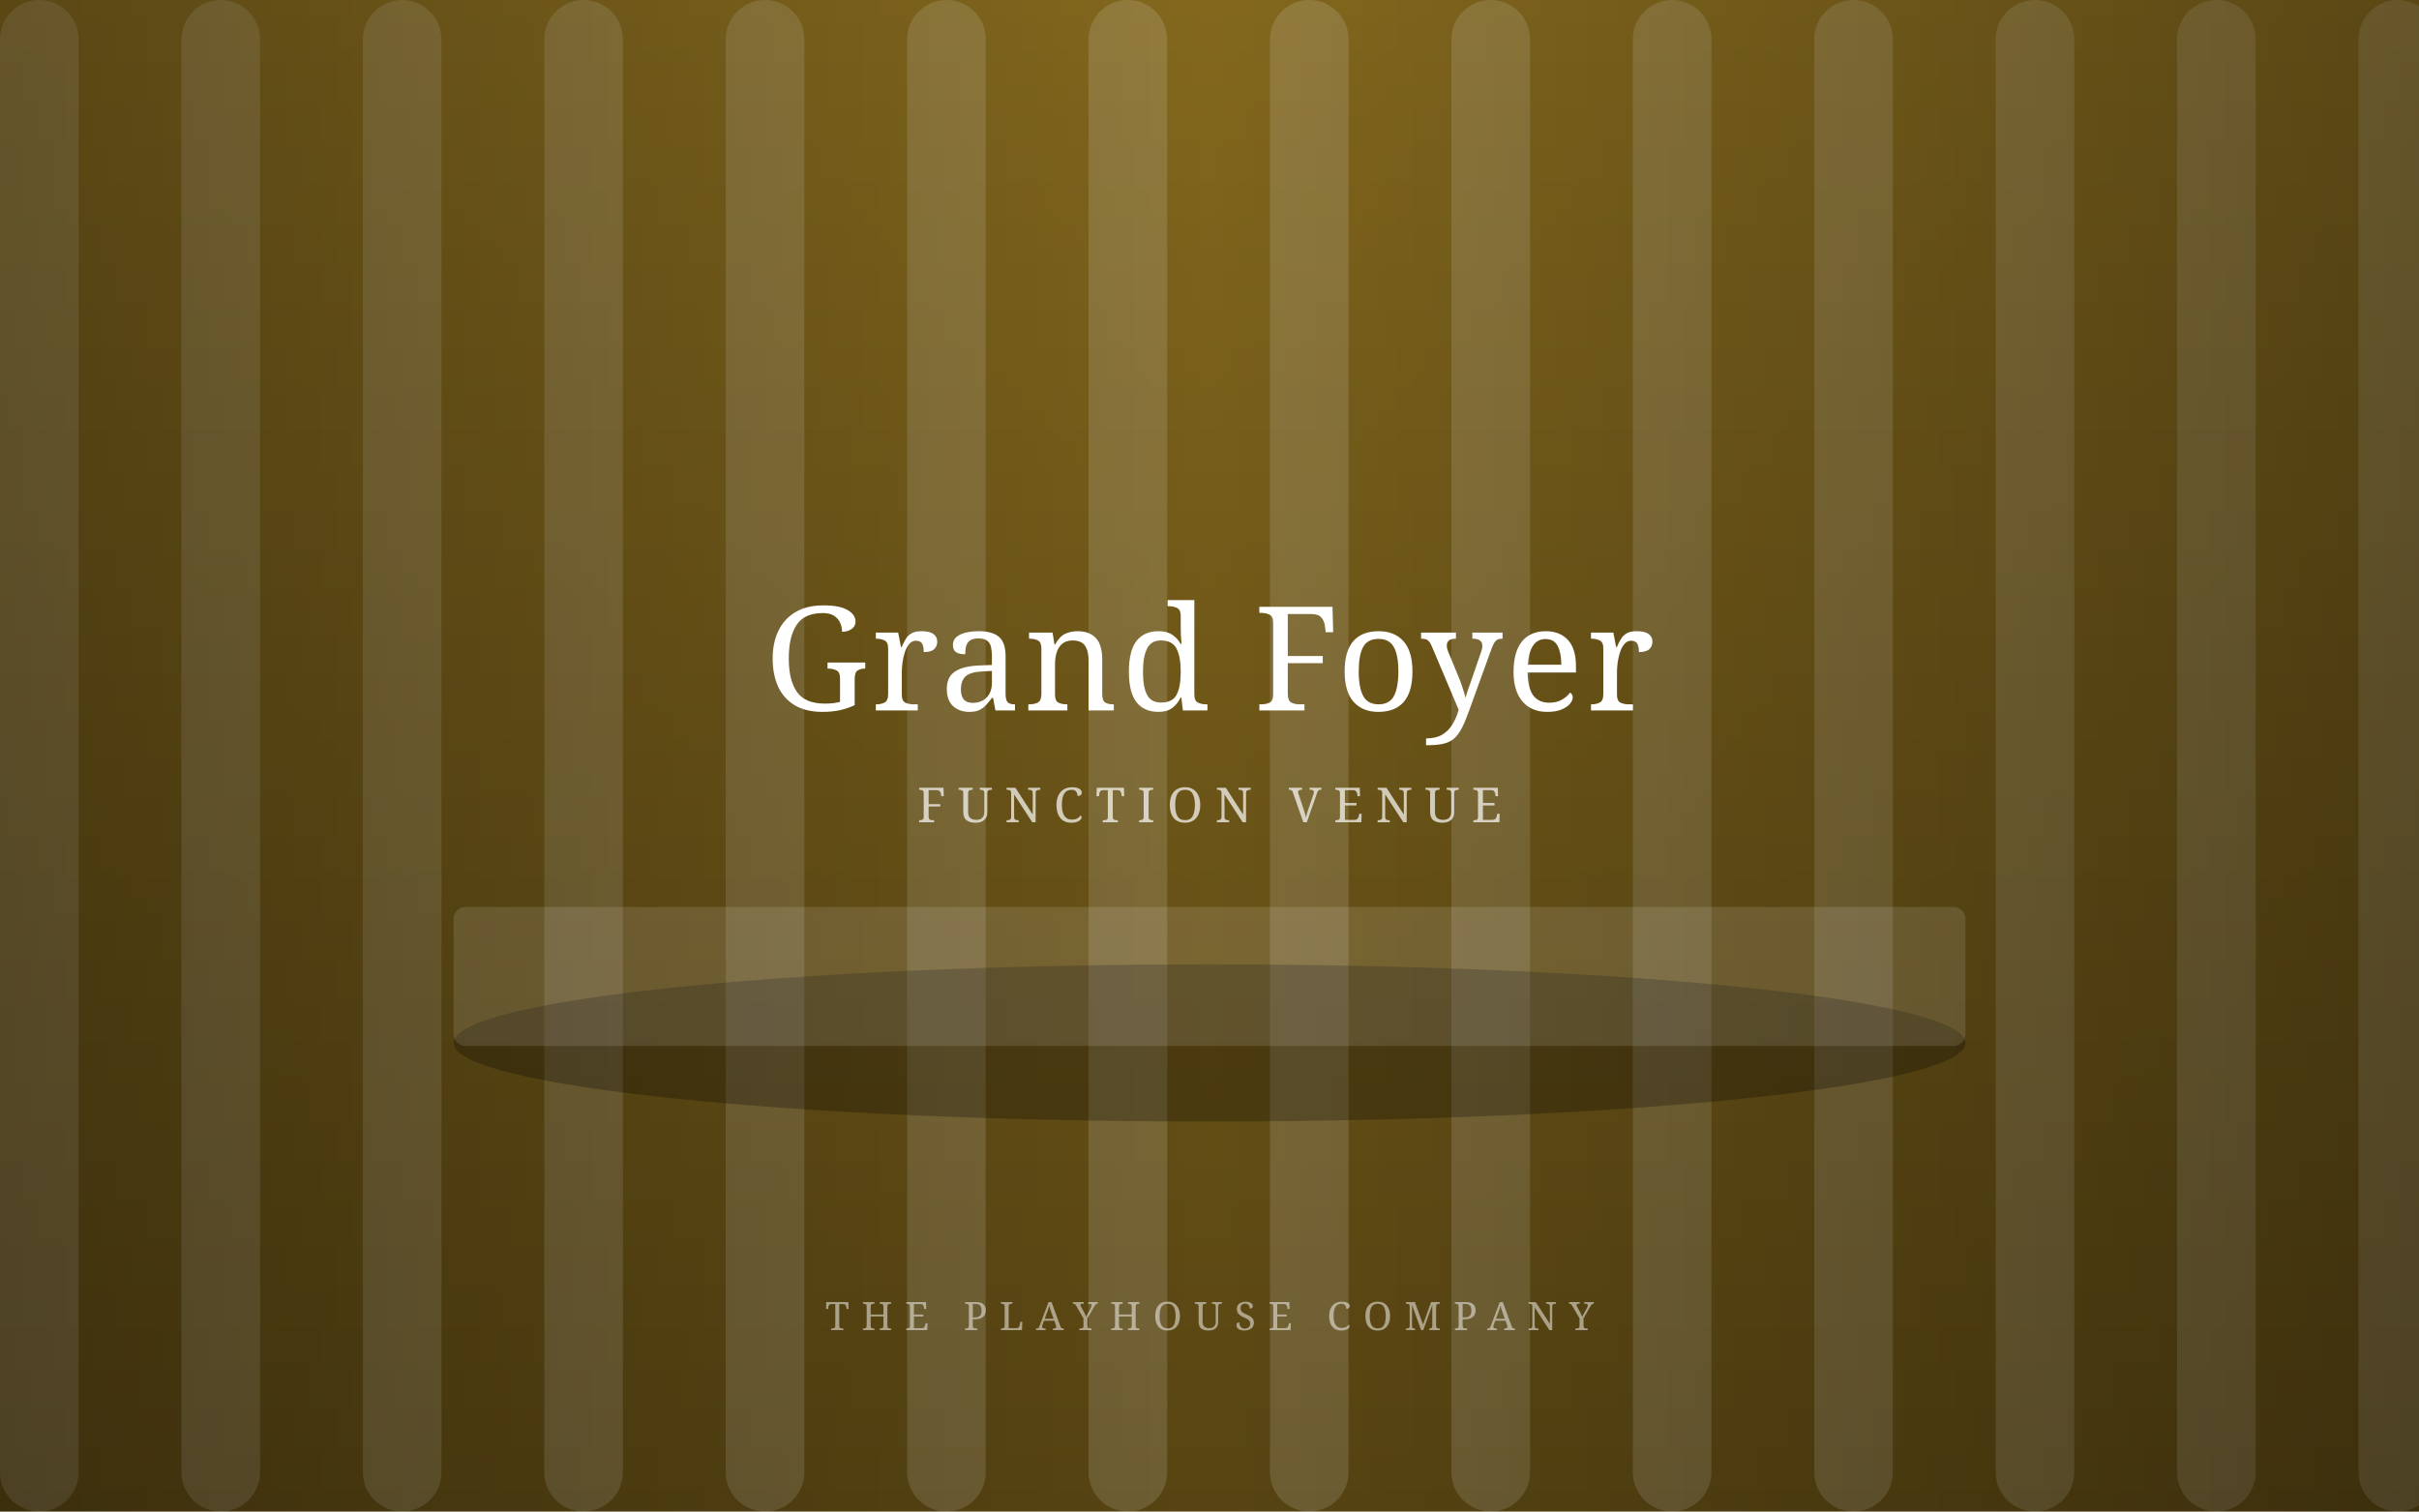
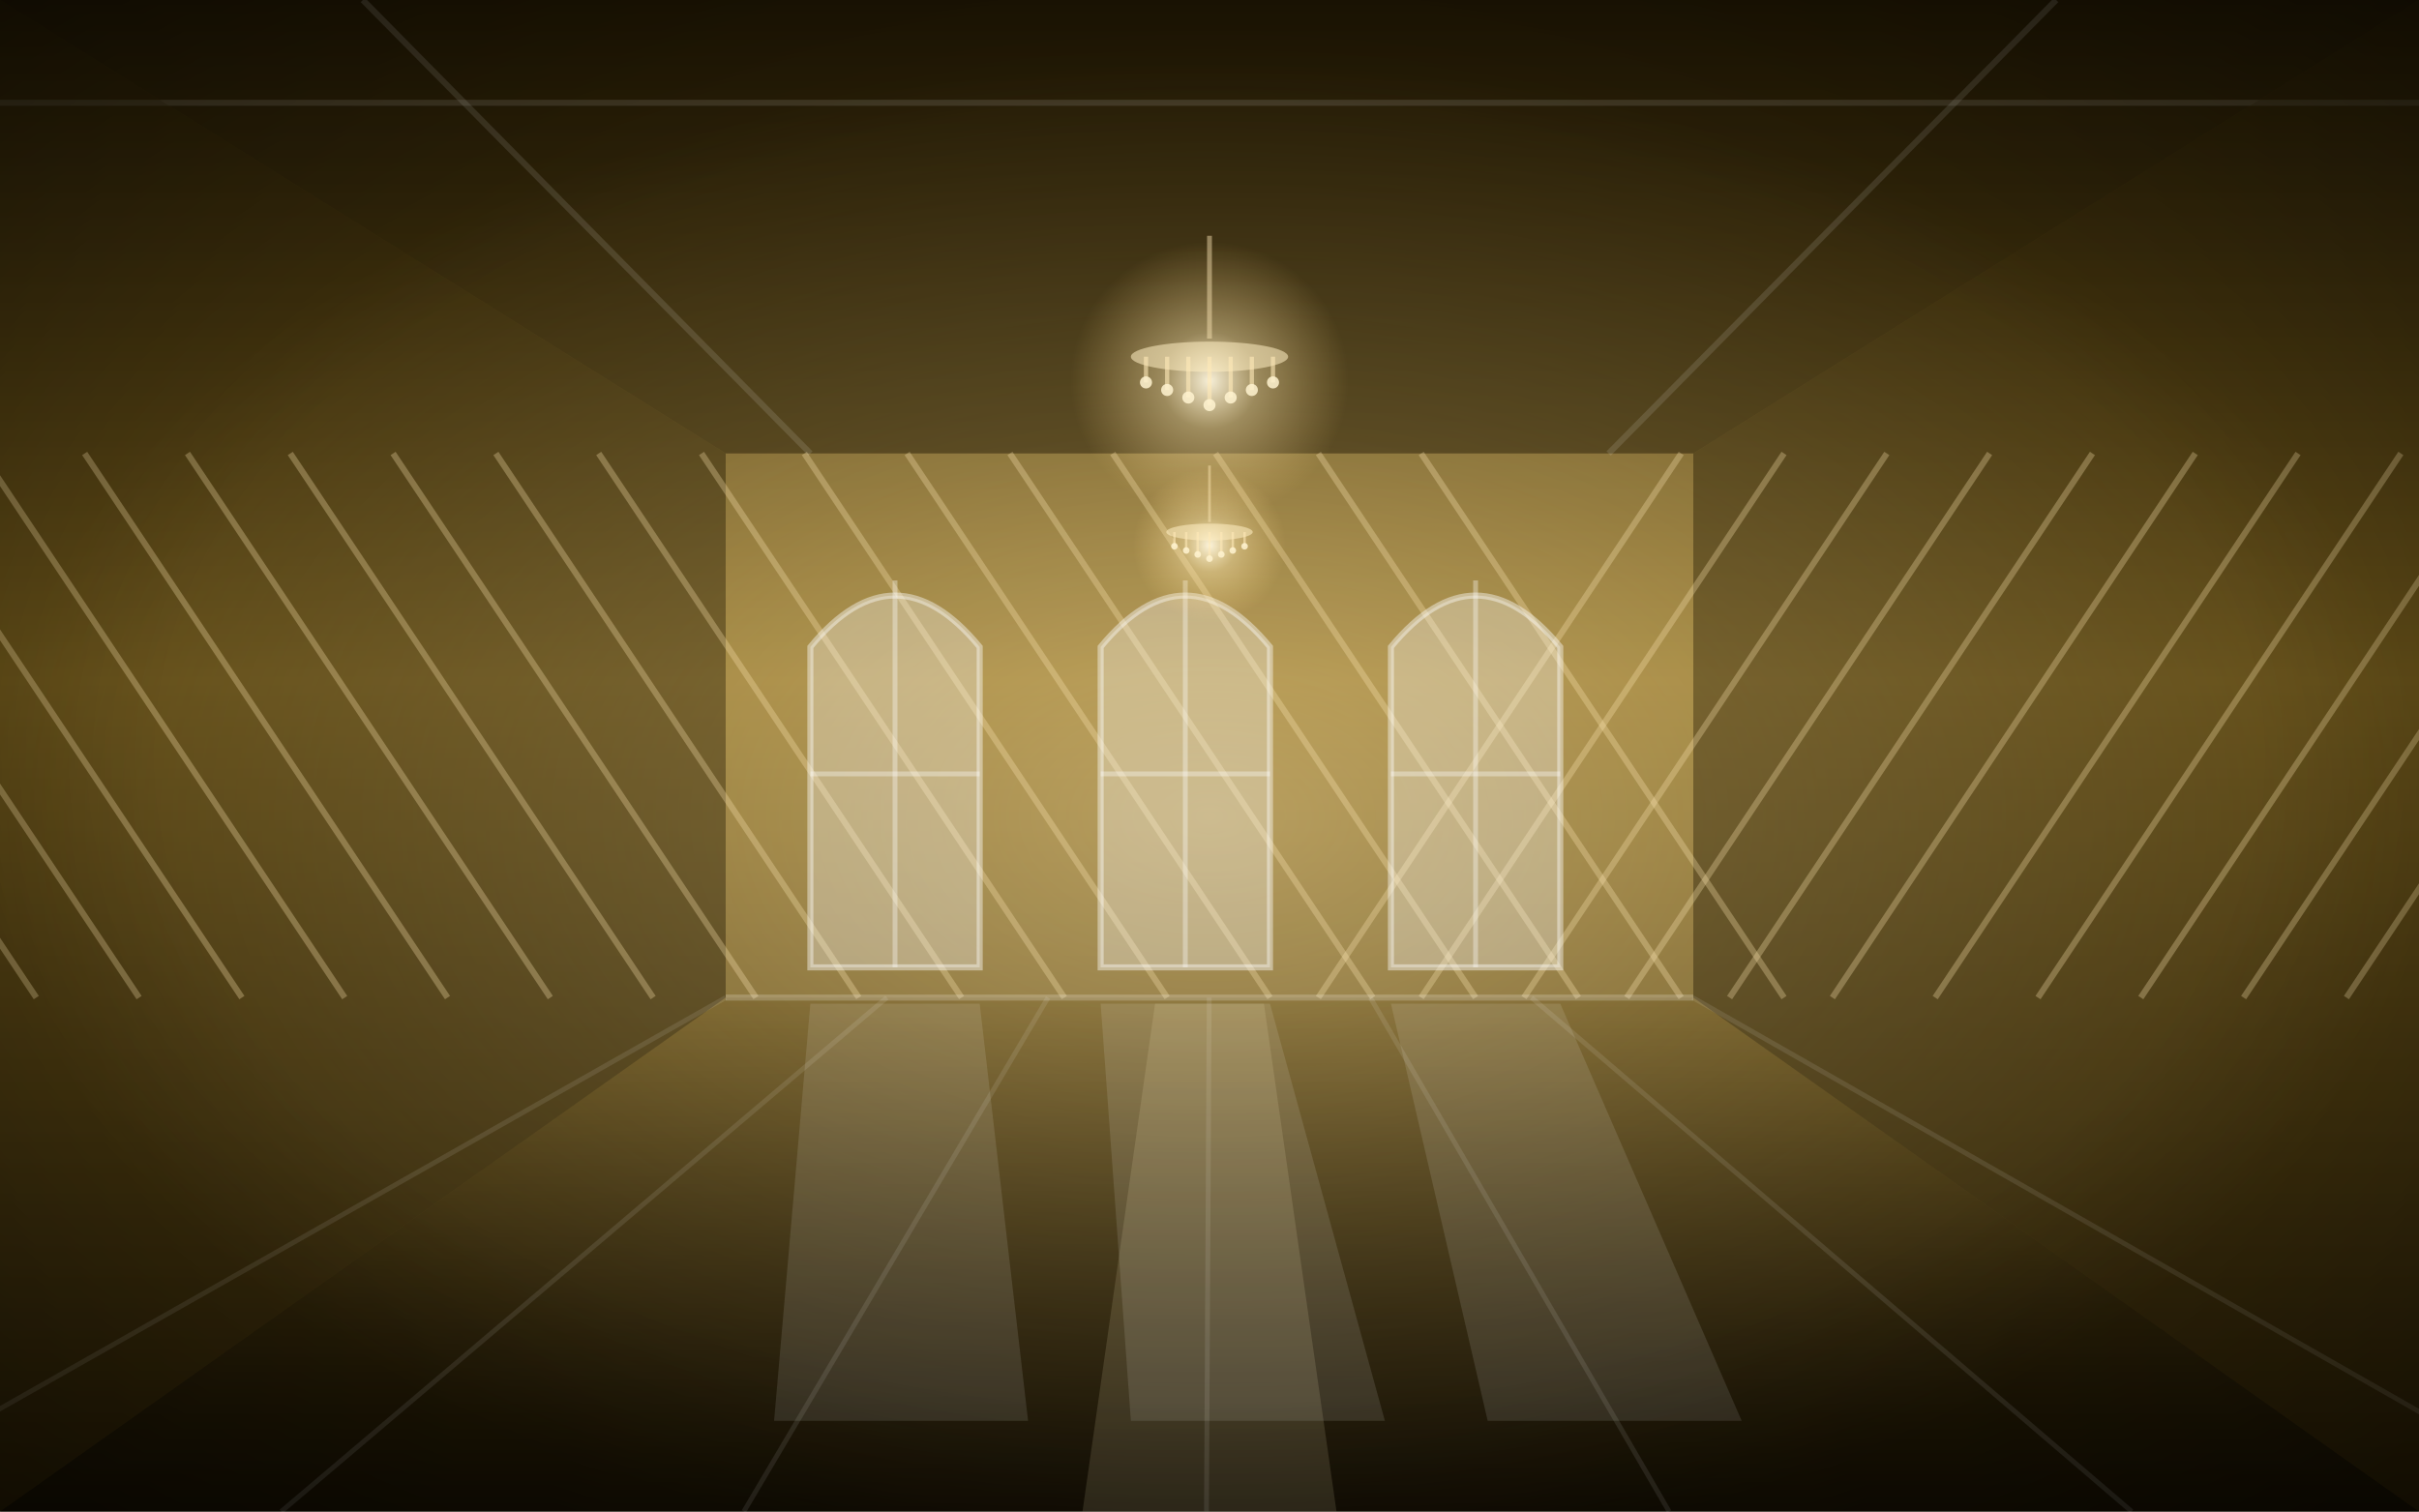
- <svg xmlns="http://www.w3.org/2000/svg" viewBox="0 0 800 500" width="800" height="500" role="img" aria-label="Grand Foyer">
+ <svg xmlns="http://www.w3.org/2000/svg" viewBox="0 0 800 500" width="800" height="500" role="img" aria-label="Venue placeholder">
  <defs>
-     <linearGradient id="g" x1="0" y1="0" x2="0" y2="1">
-       <stop offset="0%" stop-color="#8a6d1f" />
-       <stop offset="100%" stop-color="#5c4813" />
+     <linearGradient id="wgrandfoyer" x1="0" y1="0" x2="0" y2="1">
+       <stop offset="0%" stop-color="#2b1f04" />
+       <stop offset="45%" stop-color="#8d6f22" />
+       <stop offset="100%" stop-color="#2b1f04" />
    </linearGradient>
-     <linearGradient id="v" x1="0" y1="0" x2="1" y2="0">
-       <stop offset="0%" stop-color="#000" stop-opacity="0.35" />
-       <stop offset="50%" stop-color="#000" stop-opacity="0.05" />
-       <stop offset="100%" stop-color="#000" stop-opacity="0.35" />
+     <radialGradient id="poolgrandfoyer" cx="0.5" cy="0.54" r="0.5">
+       <stop offset="0%" stop-color="#ffe6a8" stop-opacity="0.42" />
+       <stop offset="100%" stop-color="#ffe6a8" stop-opacity="0" />
+     </radialGradient>
+     <linearGradient id="flgrandfoyer" x1="0" y1="0" x2="0" y2="1">
+       <stop offset="0%" stop-color="#000" stop-opacity="0.05" />
+       <stop offset="100%" stop-color="#000" stop-opacity="0.62" />
    </linearGradient>
+     <linearGradient id="ceilgrandfoyer" x1="0" y1="0" x2="0" y2="1">
+       <stop offset="0%" stop-color="#000" stop-opacity="0.62" />
+       <stop offset="100%" stop-color="#000" stop-opacity="0.06" />
+     </linearGradient>
+     <radialGradient id="viggrandfoyer" cx="0.5" cy="0.5" r="0.78">
+       <stop offset="55%" stop-color="#000" stop-opacity="0" />
+       <stop offset="100%" stop-color="#000" stop-opacity="0.55" />
+     </radialGradient>
+     <radialGradient id="lampgrandfoyer" cx="0.5" cy="0.5" r="0.5">
+       <stop offset="0%" stop-color="#fff8e2" stop-opacity="0.95" />
+       <stop offset="35%" stop-color="#ffe9b0" stop-opacity="0.42" />
+       <stop offset="100%" stop-color="#ffd98a" stop-opacity="0" />
+     </radialGradient>
  </defs>
-   <rect width="800" height="500" fill="url(#g)" />
-   <g opacity="0.15" fill="#fff">
-     <rect x="0" y="0" width="26" height="500" rx="13" />
-     <rect x="60" y="0" width="26" height="500" rx="13" />
-     <rect x="120" y="0" width="26" height="500" rx="13" />
-     <rect x="180" y="0" width="26" height="500" rx="13" />
-     <rect x="240" y="0" width="26" height="500" rx="13" />
-     <rect x="300" y="0" width="26" height="500" rx="13" />
-     <rect x="360" y="0" width="26" height="500" rx="13" />
-     <rect x="420" y="0" width="26" height="500" rx="13" />
-     <rect x="480" y="0" width="26" height="500" rx="13" />
-     <rect x="540" y="0" width="26" height="500" rx="13" />
-     <rect x="600" y="0" width="26" height="500" rx="13" />
-     <rect x="660" y="0" width="26" height="500" rx="13" />
-     <rect x="720" y="0" width="26" height="500" rx="13" />
-     <rect x="780" y="0" width="26" height="500" rx="13" />
+   <rect width="800" height="500" fill="url(#wgrandfoyer)" />
+   <rect width="800" height="500" fill="url(#poolgrandfoyer)" />
+   <path d="M0 0 L800 0 L560 150 L240 150 z" fill="#000" opacity="0.34" />
+   <g stroke="#fff" stroke-opacity="0.12" stroke-width="2" fill="none">
+     <path d="M0 34 L800 34" />
+     <path d="M120 0 L268 150" />
+     <path d="M680 0 L532 150" />
  </g>
-   <rect width="800" height="500" fill="url(#v)" />
-   <ellipse cx="400" cy="345" rx="250" ry="26" fill="#000" opacity="0.25" />
-   <rect x="150" y="300" width="500" height="46" rx="4" fill="#fff" opacity="0.12" />
-   <g fill="#fff" font-family="Georgia, serif" text-anchor="middle">
-     <text x="400" y="235" font-size="48" letter-spacing="1">Grand Foyer</text>
-     <text x="400" y="272" font-size="16" opacity="0.7" letter-spacing="4">FUNCTION VENUE</text>
+   <path d="M0 0 L240 150 L240 330 L0 500 z" fill="#000" opacity="0.30" />
+   <path d="M800 0 L560 150 L560 330 L800 500 z" fill="#000" opacity="0.30" />
+   <g stroke="#ffe8b0" stroke-opacity="0.30" stroke-width="2">
+     <line x1="-244.0" y1="150.0" x2="-124.0" y2="330.0" />
+     <line x1="-210.0" y1="150.0" x2="-90.0" y2="330.0" />
+     <line x1="-176.0" y1="150.0" x2="-56.0" y2="330.0" />
+     <line x1="-142.0" y1="150.0" x2="-22.0" y2="330.0" />
+     <line x1="-108.0" y1="150.0" x2="12.0" y2="330.0" />
+     <line x1="-74.0" y1="150.0" x2="46.0" y2="330.0" />
+     <line x1="-40.0" y1="150.0" x2="80.0" y2="330.0" />
+     <line x1="-6.0" y1="150.0" x2="114.0" y2="330.0" />
+     <line x1="28.0" y1="150.0" x2="148.0" y2="330.0" />
+     <line x1="62.0" y1="150.0" x2="182.0" y2="330.0" />
+     <line x1="96.0" y1="150.0" x2="216.0" y2="330.0" />
+     <line x1="130.0" y1="150.0" x2="250.0" y2="330.0" />
+     <line x1="164.0" y1="150.0" x2="284.0" y2="330.0" />
+     <line x1="198.0" y1="150.0" x2="318.0" y2="330.0" />
+     <line x1="232.0" y1="150.0" x2="352.0" y2="330.0" />
+     <line x1="266.0" y1="150.0" x2="386.0" y2="330.0" />
+     <line x1="300.0" y1="150.0" x2="420.0" y2="330.0" />
+     <line x1="334.0" y1="150.0" x2="454.0" y2="330.0" />
+     <line x1="368.0" y1="150.0" x2="488.0" y2="330.0" />
+     <line x1="402.0" y1="150.0" x2="522.0" y2="330.0" />
+     <line x1="436.0" y1="150.0" x2="556.0" y2="330.0" />
+     <line x1="470.0" y1="150.0" x2="590.0" y2="330.0" />
  </g>
-   <text x="400" y="440" fill="#fff" opacity="0.5" font-family="Georgia, serif" font-size="13" letter-spacing="4" text-anchor="middle">THE PLAYHOUSE COMPANY</text>
+   <g stroke="#ffe8b0" stroke-opacity="0.30" stroke-width="2">
+     <line x1="556.0" y1="150.0" x2="436.0" y2="330.0" />
+     <line x1="590.0" y1="150.0" x2="470.0" y2="330.0" />
+     <line x1="624.0" y1="150.0" x2="504.0" y2="330.0" />
+     <line x1="658.0" y1="150.0" x2="538.0" y2="330.0" />
+     <line x1="692.0" y1="150.0" x2="572.0" y2="330.0" />
+     <line x1="726.0" y1="150.0" x2="606.0" y2="330.0" />
+     <line x1="760.0" y1="150.0" x2="640.0" y2="330.0" />
+     <line x1="794.0" y1="150.0" x2="674.0" y2="330.0" />
+     <line x1="828.0" y1="150.0" x2="708.0" y2="330.0" />
+     <line x1="862.0" y1="150.0" x2="742.0" y2="330.0" />
+     <line x1="896.0" y1="150.0" x2="776.0" y2="330.0" />
+     <line x1="930.0" y1="150.0" x2="810.0" y2="330.0" />
+     <line x1="964.0" y1="150.0" x2="844.0" y2="330.0" />
+     <line x1="998.0" y1="150.0" x2="878.0" y2="330.0" />
+     <line x1="1032.0" y1="150.0" x2="912.0" y2="330.0" />
+     <line x1="1066.0" y1="150.0" x2="946.0" y2="330.0" />
+     <line x1="1100.0" y1="150.0" x2="980.0" y2="330.0" />
+     <line x1="1134.0" y1="150.0" x2="1014.0" y2="330.0" />
+     <line x1="1168.0" y1="150.0" x2="1048.0" y2="330.0" />
+     <line x1="1202.0" y1="150.0" x2="1082.0" y2="330.0" />
+     <line x1="1236.0" y1="150.0" x2="1116.0" y2="330.0" />
+     <line x1="1270.0" y1="150.0" x2="1150.0" y2="330.0" />
+   </g>
+   <rect x="240" y="150" width="320" height="180" fill="#fff" opacity="0.05" />
+   <g>
+     <path d="M268 320 L268 214 q28 -34 56 0 L324 320 z" fill="#fff" opacity="0.30" />
+     <path d="M268 320 L268 214 q28 -34 56 0 L324 320 z" fill="none" stroke="#fff" stroke-opacity="0.42" stroke-width="2" />
+     <line x1="296" y1="192" x2="296" y2="320" stroke="#fff" stroke-opacity="0.34" stroke-width="1.6" />
+     <line x1="268" y1="256" x2="324" y2="256" stroke="#fff" stroke-opacity="0.34" stroke-width="1.6" />
+   </g>
+   <g>
+     <path d="M364 320 L364 214 q28 -34 56 0 L420 320 z" fill="#fff" opacity="0.30" />
+     <path d="M364 320 L364 214 q28 -34 56 0 L420 320 z" fill="none" stroke="#fff" stroke-opacity="0.42" stroke-width="2" />
+     <line x1="392" y1="192" x2="392" y2="320" stroke="#fff" stroke-opacity="0.34" stroke-width="1.6" />
+     <line x1="364" y1="256" x2="420" y2="256" stroke="#fff" stroke-opacity="0.34" stroke-width="1.6" />
+   </g>
+   <g>
+     <path d="M460 320 L460 214 q28 -34 56 0 L516 320 z" fill="#fff" opacity="0.30" />
+     <path d="M460 320 L460 214 q28 -34 56 0 L516 320 z" fill="none" stroke="#fff" stroke-opacity="0.42" stroke-width="2" />
+     <line x1="488" y1="192" x2="488" y2="320" stroke="#fff" stroke-opacity="0.34" stroke-width="1.6" />
+     <line x1="460" y1="256" x2="516" y2="256" stroke="#fff" stroke-opacity="0.34" stroke-width="1.6" />
+   </g>
+   <g>
+     <circle cx="400.0" cy="180.4" r="25.3" fill="url(#lampgrandfoyer)" />
+     <line x1="400.0" y1="154.0" x2="400.0" y2="172.7" stroke="#ffe9b8" stroke-opacity="0.45" stroke-width="0.9" />
+     <ellipse cx="400.0" cy="176.0" rx="14.3" ry="2.8" fill="#ffeec2" opacity="0.55" />
+     <line x1="388.4" y1="176.0" x2="388.4" y2="180.7" stroke="#ffe9b8" stroke-opacity="0.6" stroke-width="0.8" />
+     <circle cx="388.4" cy="180.7" r="1.1" fill="#fff3d0" opacity="0.85" />
+     <line x1="392.3" y1="176.0" x2="392.3" y2="182.1" stroke="#ffe9b8" stroke-opacity="0.6" stroke-width="0.8" />
+     <circle cx="392.3" cy="182.1" r="1.1" fill="#fff3d0" opacity="0.85" />
+     <line x1="396.1" y1="176.0" x2="396.1" y2="183.4" stroke="#ffe9b8" stroke-opacity="0.6" stroke-width="0.8" />
+     <circle cx="396.1" cy="183.4" r="1.1" fill="#fff3d0" opacity="0.85" />
+     <line x1="400.0" y1="176.0" x2="400.0" y2="184.8" stroke="#ffe9b8" stroke-opacity="0.6" stroke-width="0.8" />
+     <circle cx="400.0" cy="184.8" r="1.1" fill="#fff3d0" opacity="0.85" />
+     <line x1="403.9" y1="176.0" x2="403.9" y2="183.4" stroke="#ffe9b8" stroke-opacity="0.6" stroke-width="0.8" />
+     <circle cx="403.9" cy="183.4" r="1.1" fill="#fff3d0" opacity="0.85" />
+     <line x1="407.7" y1="176.0" x2="407.7" y2="182.1" stroke="#ffe9b8" stroke-opacity="0.6" stroke-width="0.8" />
+     <circle cx="407.7" cy="182.1" r="1.1" fill="#fff3d0" opacity="0.85" />
+     <line x1="411.6" y1="176.0" x2="411.6" y2="180.7" stroke="#ffe9b8" stroke-opacity="0.6" stroke-width="0.8" />
+     <circle cx="411.6" cy="180.7" r="1.1" fill="#fff3d0" opacity="0.85" />
+   </g>
+   <g>
+     <circle cx="400.0" cy="126.0" r="46.0" fill="url(#lampgrandfoyer)" />
+     <line x1="400.0" y1="78.0" x2="400.0" y2="112.0" stroke="#ffe9b8" stroke-opacity="0.45" stroke-width="1.6" />
+     <ellipse cx="400.0" cy="118.0" rx="26.0" ry="5.0" fill="#ffeec2" opacity="0.55" />
+     <line x1="379.0" y1="118.0" x2="379.0" y2="126.5" stroke="#ffe9b8" stroke-opacity="0.6" stroke-width="1.4" />
+     <circle cx="379.0" cy="126.5" r="2.0" fill="#fff3d0" opacity="0.85" />
+     <line x1="386.0" y1="118.0" x2="386.0" y2="129.0" stroke="#ffe9b8" stroke-opacity="0.6" stroke-width="1.4" />
+     <circle cx="386.0" cy="129.0" r="2.0" fill="#fff3d0" opacity="0.85" />
+     <line x1="393.0" y1="118.0" x2="393.0" y2="131.5" stroke="#ffe9b8" stroke-opacity="0.6" stroke-width="1.4" />
+     <circle cx="393.0" cy="131.5" r="2.0" fill="#fff3d0" opacity="0.85" />
+     <line x1="400.0" y1="118.0" x2="400.0" y2="134.0" stroke="#ffe9b8" stroke-opacity="0.6" stroke-width="1.4" />
+     <circle cx="400.0" cy="134.0" r="2.0" fill="#fff3d0" opacity="0.85" />
+     <line x1="407.0" y1="118.0" x2="407.0" y2="131.5" stroke="#ffe9b8" stroke-opacity="0.6" stroke-width="1.4" />
+     <circle cx="407.0" cy="131.5" r="2.0" fill="#fff3d0" opacity="0.85" />
+     <line x1="414.0" y1="118.0" x2="414.0" y2="129.0" stroke="#ffe9b8" stroke-opacity="0.6" stroke-width="1.4" />
+     <circle cx="414.0" cy="129.0" r="2.0" fill="#fff3d0" opacity="0.85" />
+     <line x1="421.0" y1="118.0" x2="421.0" y2="126.5" stroke="#ffe9b8" stroke-opacity="0.6" stroke-width="1.4" />
+     <circle cx="421.0" cy="126.5" r="2.0" fill="#fff3d0" opacity="0.85" />
+   </g>
+   <path d="M240 330 L560 330 L800 500 L0 500 z" fill="url(#flgrandfoyer)" />
+   <g stroke="#fff" stroke-opacity="0.10" stroke-width="1.6">
+     <line x1="240.0" y1="330" x2="-60.0" y2="500" />
+     <line x1="293.3" y1="330" x2="93.0" y2="500" />
+     <line x1="346.6" y1="330" x2="246.0" y2="500" />
+     <line x1="399.9" y1="330" x2="399.0" y2="500" />
+     <line x1="453.2" y1="330" x2="552.0" y2="500" />
+     <line x1="506.5" y1="330" x2="705.0" y2="500" />
+     <line x1="559.8" y1="330" x2="858.0" y2="500" />
+   </g>
+   <g fill="#fff" opacity="0.11">
+     <path d="M268 332 L324 332 L340 470 L256 470 z" />
+     <path d="M364 332 L420 332 L458 470 L374 470 z" />
+     <path d="M460 332 L516 332 L576 470 L492 470 z" />
+   </g>
+   <path d="M382 332 L418 332 L442 500 L358 500 z" fill="#ffeec2" opacity="0.13" />
+   <line x1="240" y1="330" x2="560" y2="330" stroke="#fff" stroke-opacity="0.20" stroke-width="2" />
+   <rect width="800" height="500" fill="url(#viggrandfoyer)" />
</svg>
